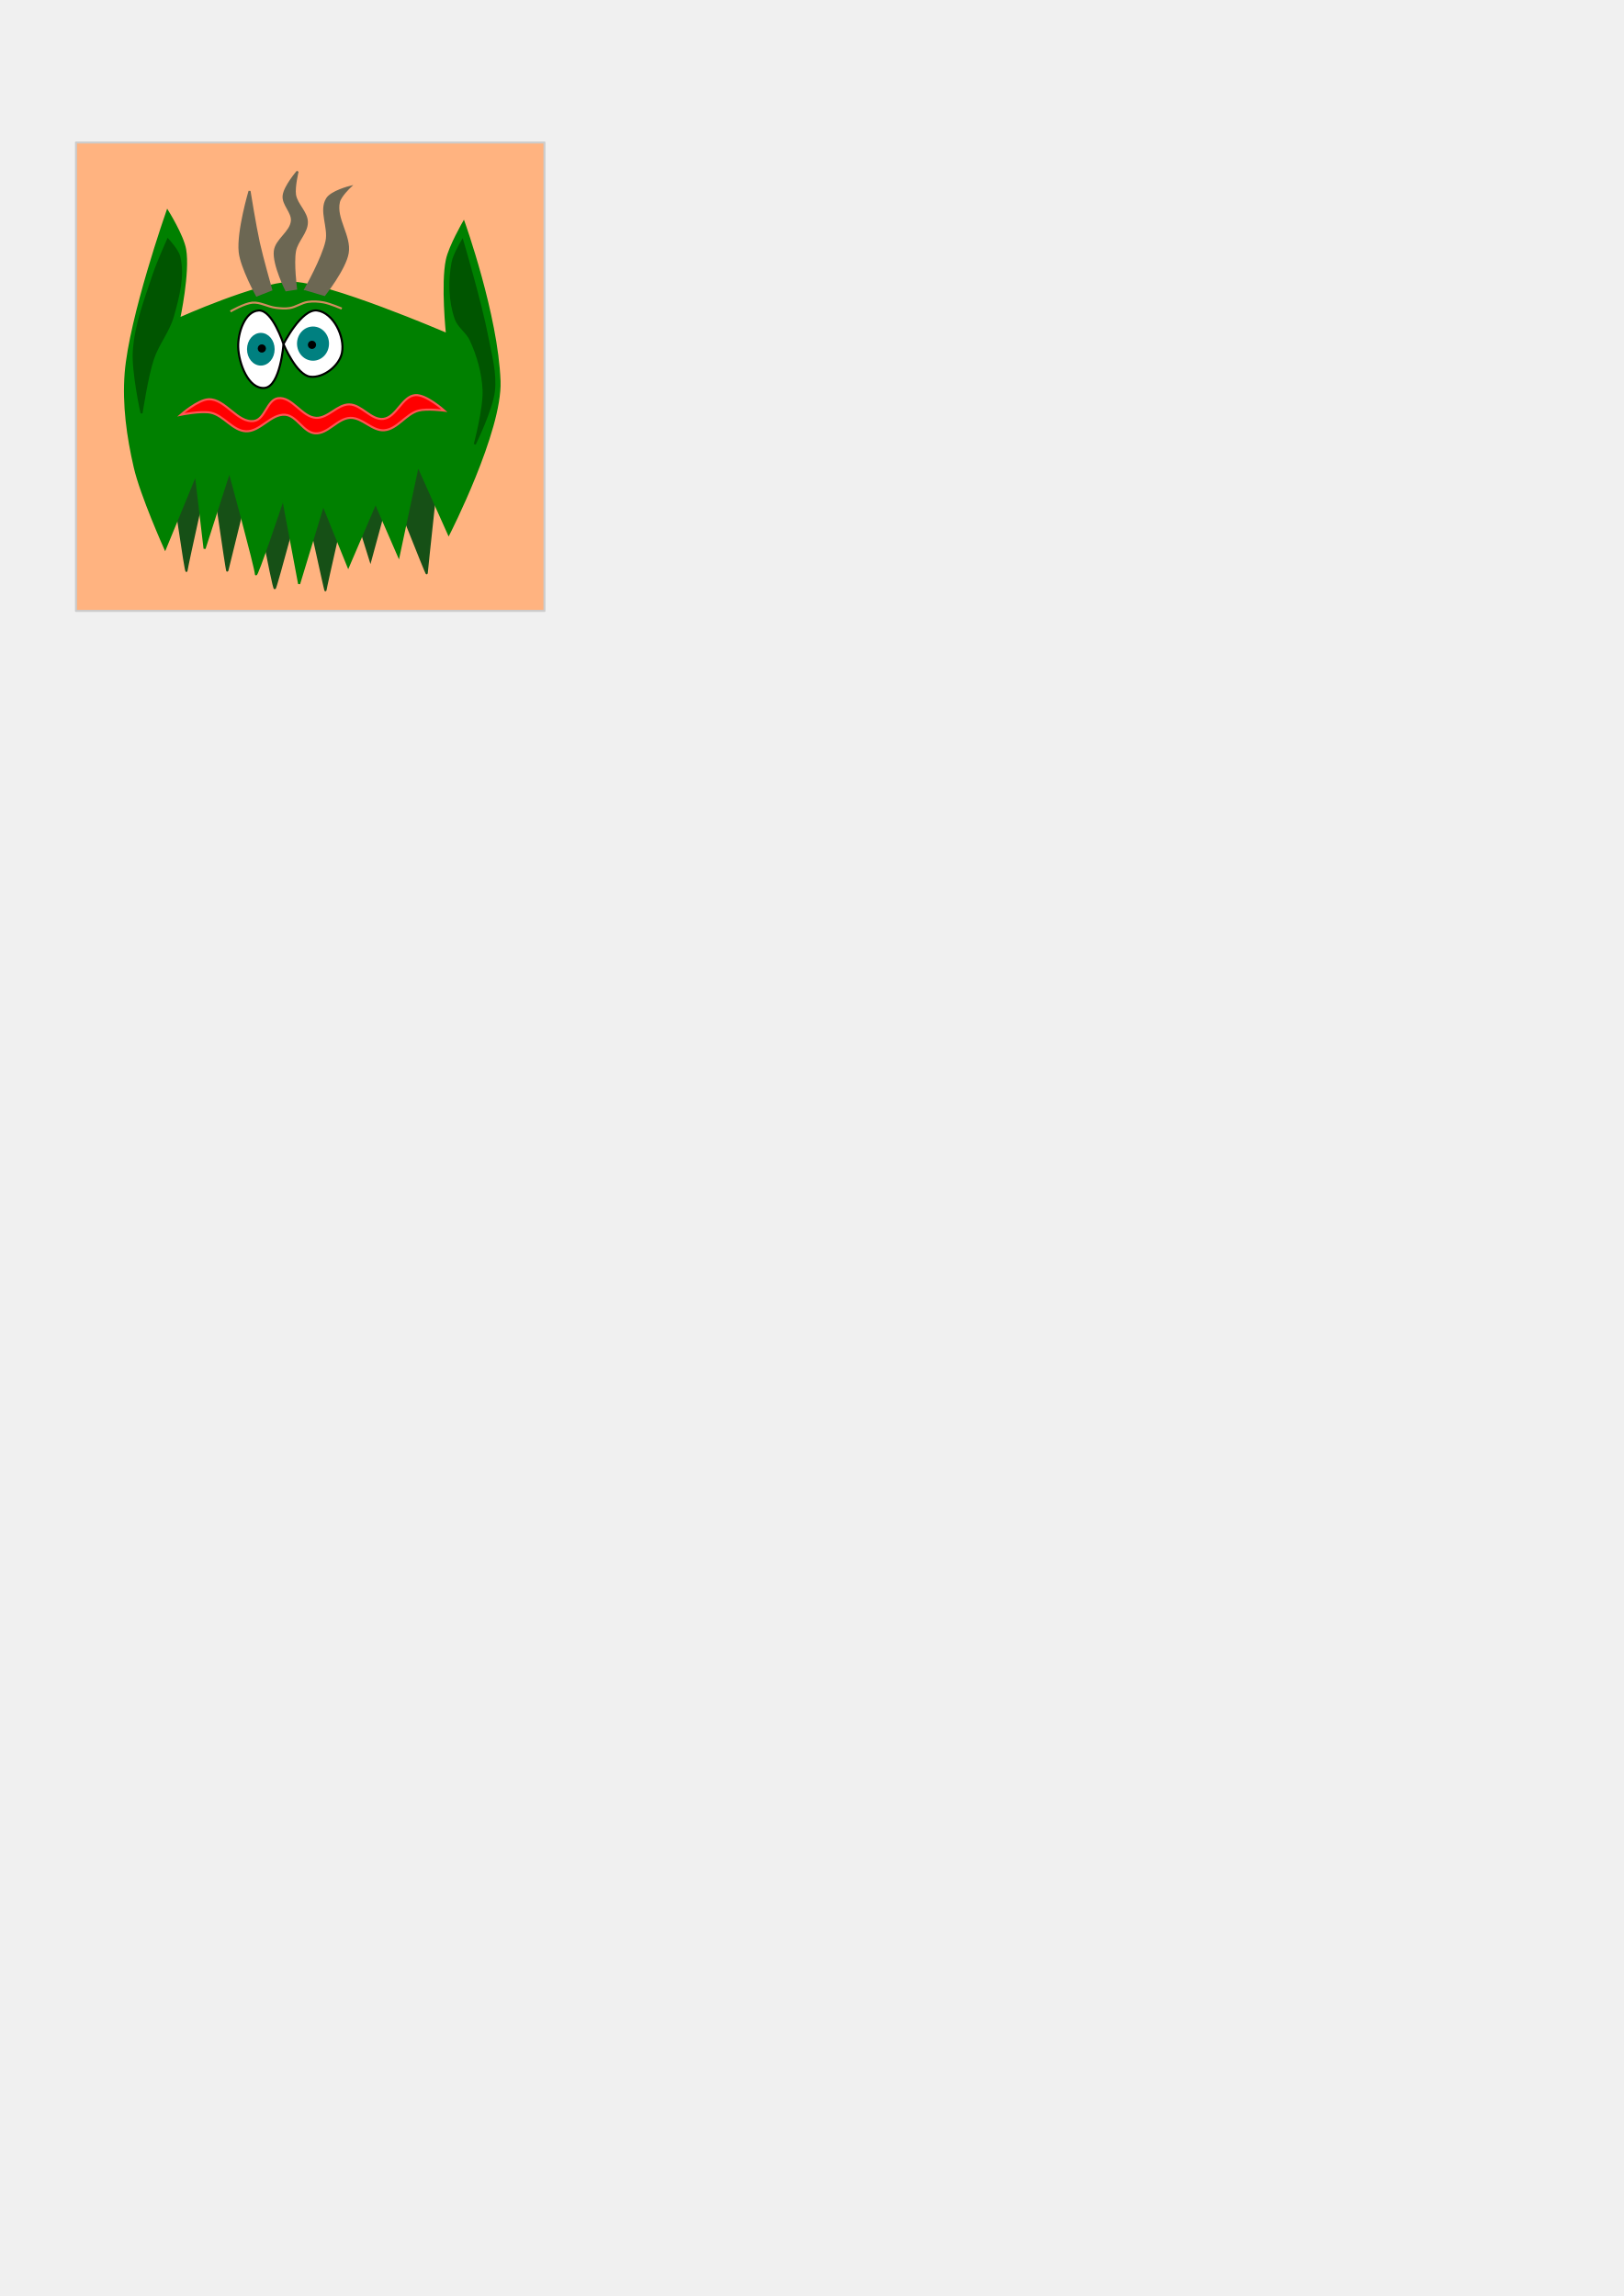
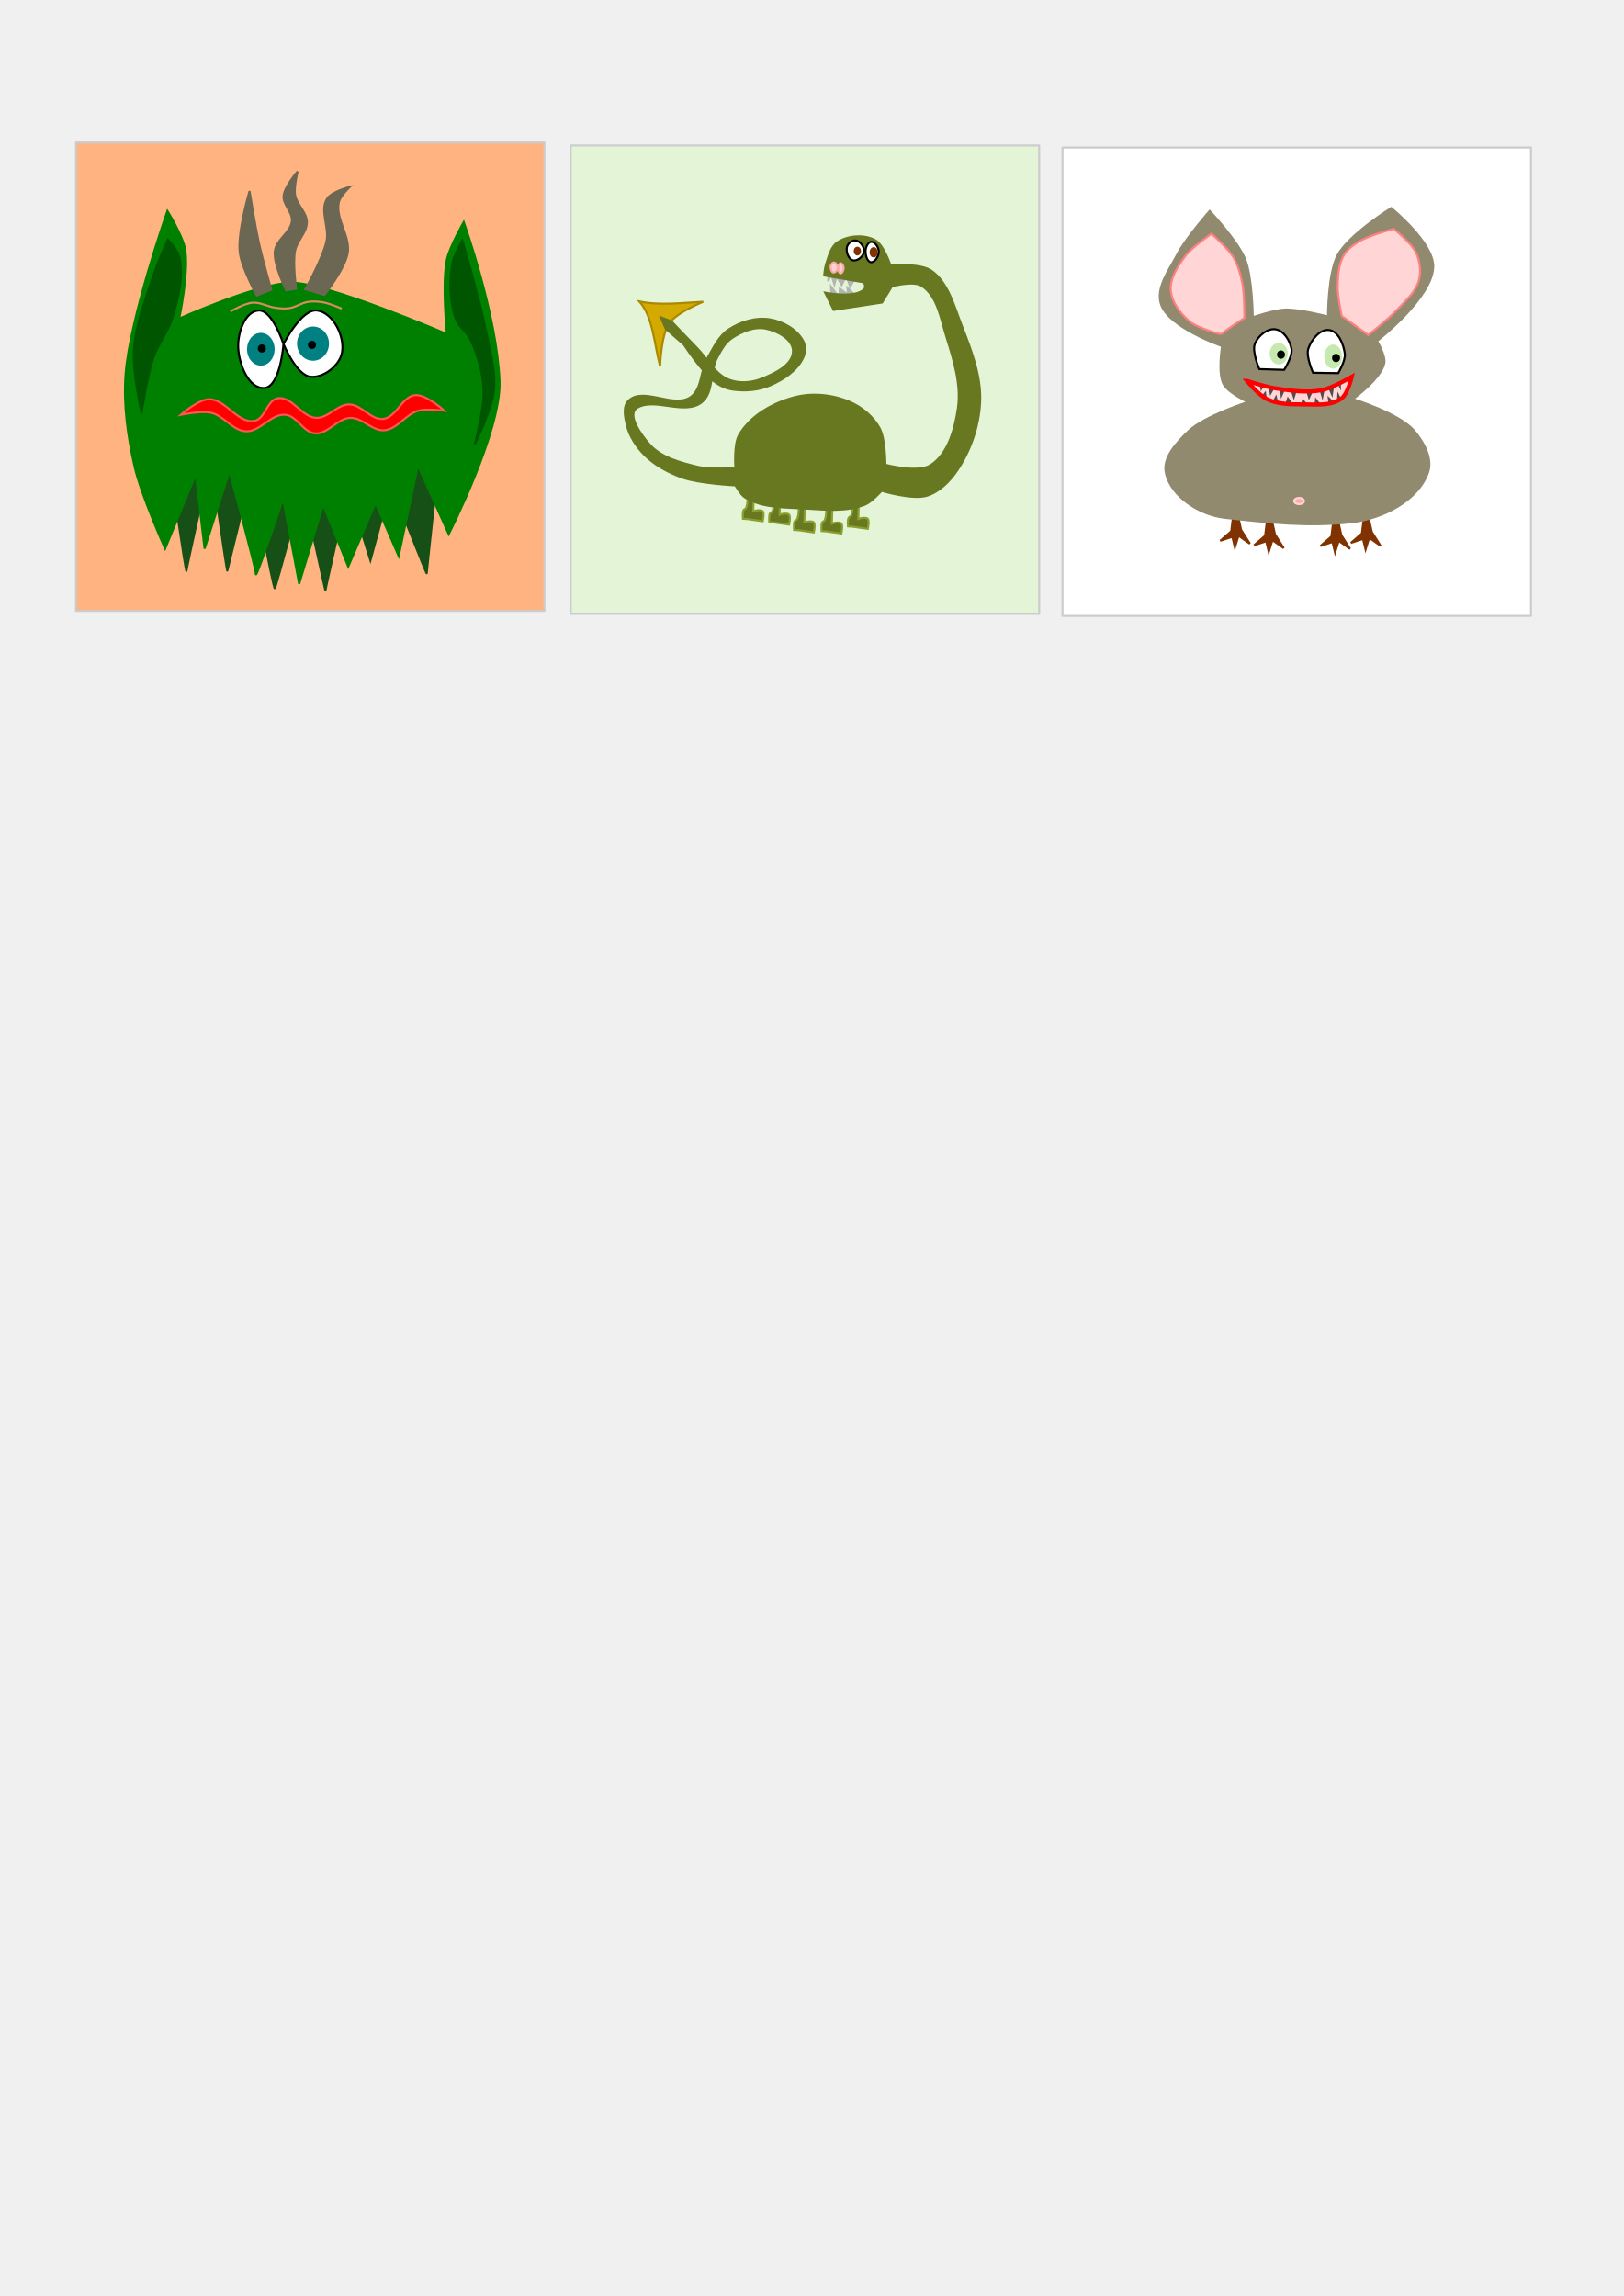
<svg xmlns="http://www.w3.org/2000/svg" width="210mm" height="297mm" viewBox="0 0 210 297" version="1.1" id="svg8">
  <defs id="defs2" />
  <g id="layer1">
+     <rect style="opacity:1;fill:#ffffff;fill-opacity:1;stroke:#cccccc;stroke-width:0.265;stroke-linejoin:round;stroke-miterlimit:4;stroke-dasharray:none;stroke-dashoffset:0;stroke-opacity:1" id="rect10-6" width="60.59" height="60.59" x="137.417" y="19.08" />
+     <path style="fill:#803300;stroke:#803300;stroke-width:0.265px;stroke-linecap:butt;stroke-linejoin:miter;stroke-opacity:1" d="m 159.522,66.455 -0.283,2.268 -1.417,1.228 1.559,-0.52 0.331,1.37 0.472,-1.512 1.465,1.039 -1.134,-1.795 -0.472,-2.126 z" id="path111" />
+     <path style="fill:#803300;stroke:#803300;stroke-width:0.265px;stroke-linecap:butt;stroke-linejoin:miter;stroke-opacity:1" d="m 163.903,67.035 -0.283,2.268 -1.417,1.228 1.559,-0.52 0.331,1.37 0.472,-1.512 1.465,1.039 -1.134,-1.795 -0.472,-2.126 z" id="path111-6" />
+     <path style="fill:#803300;stroke:#803300;stroke-width:0.265px;stroke-linecap:butt;stroke-linejoin:miter;stroke-opacity:1" d="m 172.479,67.129 -0.283,2.268 -1.417,1.228 1.559,-0.52 0.331,1.37 0.472,-1.512 1.465,1.039 -1.134,-1.795 -0.472,-2.126 z" id="path111-2" />
+     <path style="fill:#803300;stroke:#803300;stroke-width:0.265px;stroke-linecap:butt;stroke-linejoin:miter;stroke-opacity:1" d="m 176.424,66.728 -0.283,2.268 -1.417,1.228 1.559,-0.52 0.331,1.37 0.472,-1.512 1.465,1.039 -1.134,-1.795 -0.472,-2.126 z" id="path111-9" />
+     <path style="fill:#918a6f;stroke:#918a6f;stroke-width:0.265px;stroke-linecap:butt;stroke-linejoin:miter;stroke-opacity:1" d="m 158.057,44.769 c 0,0 -6.863,-2.372 -7.89,-5.386 -0.737,-2.164 1.075,-4.49 2.126,-6.52 1.066,-2.058 4.158,-5.575 4.158,-5.575 0,0 3.62,3.843 4.583,6.237 0.943,2.343 0.992,7.512 0.992,7.512 0,0 2.734,-0.939 4.158,-0.992 1.881,-0.07 5.575,0.898 5.575,0.898 0,0 -0.028,-5.625 1.276,-7.985 1.479,-2.677 6.898,-6.048 6.898,-6.048 0,0 5.47,4.457 5.433,7.56 -0.047,4.025 -7.276,9.638 -7.276,9.638 0,0 1.147,1.892 0.945,2.882 -0.411,2.012 -4.063,4.63 -4.063,4.63 0,0 5.956,1.824 7.89,4.063 1.24,1.436 2.456,3.591 1.843,5.386 -1.269,3.712 -5.93,6.031 -9.827,6.473 -5.625,0.638 -10.838,0.056 -16.489,-0.567 -3.172,-0.35 -6.941,-2.691 -7.607,-5.811 -0.426,-1.999 1.454,-3.972 2.929,-5.386 2.064,-1.979 7.701,-3.78 7.701,-3.78 0,0 -2.552,-1.161 -3.166,-2.315 -0.77,-1.447 -0.189,-4.914 -0.189,-4.914 z" id="path109" />
+     <path style="fill:#ffd5d5;stroke:#ff0000;stroke-width:0.265;stroke-linecap:butt;stroke-linejoin:miter;stroke-opacity:1" d="m 161.302,49.257 c 0,0 2.43,0.761 3.685,0.945 1.965,0.288 4.001,0.601 5.953,0.236 1.401,-0.262 3.921,-1.701 3.921,-1.701 0,0 -0.506,2.139 -1.323,2.74 -1.372,1.01 -3.352,0.752 -5.055,0.756 -1.543,0.004 -3.184,-0.01 -4.583,-0.661 -1.052,-0.489 -2.599,-2.315 -2.599,-2.315 z" id="path144-1" />
+     <rect style="opacity:1;fill:#e3f4d7;fill-opacity:1;stroke:#cccccc;stroke-width:0.265;stroke-linejoin:round;stroke-miterlimit:4;stroke-dasharray:none;stroke-dashoffset:0;stroke-opacity:1" id="rect10-3" width="60.59" height="60.59" x="73.807" y="18.813" />
+     <path style="fill:#d4aa00;stroke:#aa8800;stroke-width:0.265px;stroke-linecap:butt;stroke-linejoin:miter;stroke-opacity:1" d="m 86.557,41.819 c -1.084,1.56 -1.181,5.575 -1.181,5.575 -0.778,-2.91 -0.898,-6.404 -2.693,-8.41 2.664,0.57 5.487,0.183 8.268,0.047 0,0 -3.404,1.363 -4.394,2.788 z" id="path107" />
+     <path style="fill:#677821;stroke:#89a02c;stroke-width:0.265px;stroke-linecap:butt;stroke-linejoin:miter;stroke-opacity:1" d="m 96.699,63.602 0.792,0.184 -0.072,2.35 c 0,0 0.502,-0.16 0.756,-0.138 0.174,0.015 0.401,0.003 0.504,0.184 0.19,0.336 -0.036,1.244 -0.036,1.244 l -1.908,-0.276 -0.648,-0.046 c 0,0 -0.075,-0.787 0.072,-1.106 0.066,-0.143 0.255,-0.135 0.324,-0.276 0.294,-0.605 0.216,-2.119 0.216,-2.119 z" id="path39" />
+     <path style="fill:#677821;stroke:#89a02c;stroke-width:0.265px;stroke-linecap:butt;stroke-linejoin:miter;stroke-opacity:1" d="m 100.106,64.039 0.792,0.184 -0.072,2.35 c 0,0 0.502,-0.16 0.756,-0.138 0.174,0.015 0.401,0.003 0.504,0.184 0.19,0.336 -0.036,1.244 -0.036,1.244 l -1.908,-0.276 -0.648,-0.046 c 0,0 -0.075,-0.787 0.072,-1.106 0.066,-0.143 0.255,-0.135 0.324,-0.276 0.294,-0.605 0.216,-2.119 0.216,-2.119 z" id="path39-3" />
+     <path style="fill:#677821;stroke:#89a02c;stroke-width:0.265px;stroke-linecap:butt;stroke-linejoin:miter;stroke-opacity:1" d="m 103.306,65.047 0.792,0.184 -0.072,2.35 c 0,0 0.502,-0.16 0.756,-0.138 0.174,0.015 0.401,0.003 0.504,0.184 0.19,0.336 -0.036,1.244 -0.036,1.244 l -1.908,-0.276 -0.648,-0.046 c 0,0 -0.075,-0.787 0.072,-1.106 0.066,-0.143 0.255,-0.135 0.324,-0.276 0.294,-0.605 0.216,-2.119 0.216,-2.119 z" id="path39-6" />
+     <path style="fill:#677821;stroke:#89a02c;stroke-width:0.265px;stroke-linecap:butt;stroke-linejoin:miter;stroke-opacity:1" d="m 106.869,65.191 0.792,0.184 -0.072,2.35 c 0,0 0.502,-0.16 0.756,-0.138 0.174,0.015 0.401,0.003 0.504,0.184 0.19,0.336 -0.036,1.244 -0.036,1.244 l -1.908,-0.276 -0.648,-0.046 c 0,0 -0.075,-0.787 0.072,-1.106 0.066,-0.143 0.255,-0.135 0.324,-0.276 0.294,-0.605 0.216,-2.119 0.216,-2.119 z" id="path39-7" />
+     <path style="fill:#677821;stroke:#89a02c;stroke-width:0.265px;stroke-linecap:butt;stroke-linejoin:miter;stroke-opacity:1" d="m 110.287,64.587 0.792,0.184 -0.072,2.35 c 0,0 0.502,-0.16 0.756,-0.138 0.174,0.015 0.401,0.003 0.504,0.184 0.19,0.336 -0.036,1.244 -0.036,1.244 l -1.908,-0.276 -0.648,-0.046 c 0,0 -0.075,-0.787 0.072,-1.106 0.066,-0.143 0.255,-0.135 0.324,-0.276 0.294,-0.605 0.216,-2.119 0.216,-2.119 z" id="path39-5" />
+     <path style="fill:#b3b3b3;stroke:#b3b3b3;stroke-width:0.265px;stroke-linecap:butt;stroke-linejoin:miter;stroke-opacity:1" d="m 107.534,38.559 -0.047,-1.465 1.087,1.417 0.047,-1.181 1.039,0.803 -0.047,-0.898 1.039,1.039 z" id="path103" />
+     <path style="fill:#b3b3b3;stroke:#b3b3b3;stroke-width:0.265px;stroke-linecap:butt;stroke-linejoin:miter;stroke-opacity:1" d="m 107.109,36.385 0.095,-1.37 3.496,0.803 -0.756,1.228 -0.472,-1.417 -0.614,1.228 -0.661,-1.134 -0.283,1.039 -0.425,-1.37 z" id="path105" />
    <rect style="opacity:1;fill:#ffb380;fill-opacity:1;stroke:#cccccc;stroke-width:0.265;stroke-linejoin:round;stroke-miterlimit:4;stroke-dasharray:none;stroke-dashoffset:0;stroke-opacity:1" id="rect10" width="60.59" height="60.59" x="9.827" y="18.432" />
    <path style="fill:#165016;stroke:#165016;stroke-width:0.265px;stroke-linecap:butt;stroke-linejoin:miter;stroke-opacity:1" d="m 22.25,61.736 c 0,0 1.804,12.762 1.871,12.094 0.067,-0.668 3.14,-14.366 3.14,-14.366 0,0 2.071,14.633 2.138,14.366 0.067,-0.267 3.14,-12.762 3.14,-12.762 0,0 2.806,15.301 3.007,15.034 0.2,-0.267 3.608,-13.029 3.608,-13.029 0,0 2.94,13.564 2.94,13.297 0,-0.267 2.94,-13.096 2.94,-13.096 l 2.873,9.221 2.673,-9.822 c 0,0 4.61,11.76 4.61,11.493 0,-0.267 1.67,-15.635 1.67,-15.635 L 41.16,58.462 25.725,57.192 Z" id="path57" />
    <flowRoot xml:space="preserve" id="flowRoot12" style="line-height:1.25;letter-spacing:0px;word-spacing:0px;opacity:1;vector-effect:none;fill:#000000;fill-opacity:1;stroke:none;stroke-width:1;stroke-linecap:butt;stroke-linejoin:miter;stroke-miterlimit:4;stroke-dasharray:none;stroke-dashoffset:0;stroke-opacity:1" transform="scale(0.2645833)">
      <flowRegion id="flowRegion14">
        <rect id="rect16" width="180.714" height="30.714" x="16.429" y="13.948" />
      </flowRegion>
      <flowPara id="flowPara18">monsters.svg</flowPara>
    </flowRoot>
    <path style="fill:#008000;stroke:#008000;stroke-width:0.265px;stroke-linecap:butt;stroke-linejoin:miter;stroke-opacity:1" d="m 17.425,60.429 c -0.913,-3.961 -1.487,-8.085 -1.172,-12.137 0.561,-7.205 5.398,-20.997 5.398,-20.997 0,0 1.979,3.17 2.293,4.966 0.516,2.95 -0.772,8.951 -0.772,8.951 0,0 10.072,-4.519 14.436,-4.637 4.482,-0.121 20.201,6.641 20.201,6.641 0,0 -0.678,-6.482 -0.01,-9.617 0.37,-1.738 2.177,-4.866 2.177,-4.866 0,0 4.322,12.041 4.629,20.582 0.232,6.46 -6.573,19.779 -6.573,19.779 l -3.982,-8.896 -2.489,11.735 -2.991,-6.882 -3.531,8.237 -3.24,-8.002 -3.112,10.242 -2.069,-11.021 c 0,0 -3.522,10.518 -3.522,9.763 0,-0.756 -3.425,-13.315 -3.425,-13.315 l -3.213,10.016 -1.134,-9.638 -3.969,9.638 c 0,0 -3.088,-6.887 -3.931,-10.541 z" id="path20" />
    <ellipse style="opacity:1;fill:none;fill-opacity:1;stroke:#cccccc;stroke-width:0.265;stroke-linejoin:round;stroke-miterlimit:4;stroke-dasharray:none;stroke-dashoffset:0;stroke-opacity:1" id="path22" cx="-69.458" cy="26.81" rx="30.427" ry="29.86" />
    <path style="fill:#ffffff;stroke:#000000;stroke-width:0.265px;stroke-linecap:butt;stroke-linejoin:miter;stroke-opacity:1" d="m 30.805,44.89 c -0.055,-1.804 0.844,-4.611 2.646,-4.725 1.798,-0.113 3.213,4.347 3.213,4.347 0,0 -0.404,5.503 -2.457,5.67 -2.09,0.17 -3.338,-3.196 -3.402,-5.292 z" id="path24" />
    <path style="fill:#ffffff;stroke:#000000;stroke-width:0.265px;stroke-linecap:butt;stroke-linejoin:miter;stroke-opacity:1" d="m 36.664,44.512 c 0,0 2.314,-4.607 4.347,-4.347 2.1,0.269 3.63,3.404 3.213,5.481 -0.337,1.676 -2.404,3.285 -4.101,3.081 -1.804,-0.217 -3.458,-4.214 -3.458,-4.214" id="path26" />
    <ellipse style="opacity:1;fill:#008080;fill-opacity:1;stroke:#008080;stroke-width:0.265;stroke-linejoin:round;stroke-miterlimit:4;stroke-dasharray:none;stroke-dashoffset:0;stroke-opacity:1" id="path28" cx="33.734" cy="45.175" rx="1.654" ry="1.984" />
    <ellipse style="opacity:1;fill:#008080;fill-opacity:1;stroke:#008080;stroke-width:0.265;stroke-linejoin:round;stroke-miterlimit:4;stroke-dasharray:none;stroke-dashoffset:0;stroke-opacity:1" id="path28-3" cx="40.483" cy="44.449" rx="1.937" ry="2.079" />
    <path style="fill:#ff0000;stroke:#ff5555;stroke-width:0.265px;stroke-linecap:butt;stroke-linejoin:miter;stroke-opacity:1" d="m 23.386,53.651 c 0,0 2.233,-1.962 3.608,-2.005 2.171,-0.067 3.736,3.15 5.88,2.806 1.4,-0.224 1.671,-2.736 3.074,-2.94 1.833,-0.267 3.094,2.457 4.944,2.539 1.537,0.068 2.738,-1.749 4.276,-1.737 1.597,0.012 2.824,2.06 4.41,1.871 1.707,-0.203 2.428,-2.948 4.143,-3.074 1.411,-0.104 3.742,2.005 3.742,2.005 0,0 -2.265,-0.288 -3.341,0 -1.639,0.438 -2.72,2.392 -4.41,2.539 -1.558,0.136 -2.847,-1.656 -4.41,-1.604 -1.654,0.055 -2.892,2.12 -4.544,2.005 -1.517,-0.106 -2.36,-2.286 -3.875,-2.405 -1.831,-0.144 -3.243,2.219 -5.078,2.138 -1.712,-0.076 -2.867,-2.05 -4.544,-2.405 -1.267,-0.269 -3.875,0.267 -3.875,0.267 z" id="path45" />
    <path style="fill:#005500;stroke:#005500;stroke-width:0.265px;stroke-linecap:butt;stroke-linejoin:miter;stroke-opacity:1" d="m 21.716,31 c 0,0 1.259,1.347 1.47,2.205 0.614,2.497 -0.126,5.194 -0.815,7.672 -0.548,1.97 -1.947,3.618 -2.593,5.558 -0.755,2.267 -1.47,7.016 -1.47,7.016 0,0 -1.177,-5.33 -1.002,-8.018 0.224,-3.445 1.516,-6.747 2.606,-10.023 0.502,-1.507 1.804,-4.41 1.804,-4.41 z" id="path47" />
    <path style="fill:#005500;stroke:#005500;stroke-width:0.265px;stroke-linecap:butt;stroke-linejoin:miter;stroke-opacity:1" d="m 58.532,33.94 c 0.189,-1.009 1.27,-2.806 1.27,-2.806 0,0 2.412,8.179 3.207,12.361 0.444,2.337 1.133,4.719 0.869,7.083 -0.271,2.422 -2.472,6.882 -2.472,6.882 0,0 1.245,-4.649 1.136,-7.016 -0.102,-2.229 -0.732,-4.457 -1.67,-6.481 -0.47,-1.015 -1.57,-1.683 -1.938,-2.74 -0.8,-2.296 -0.848,-4.893 -0.401,-7.283 z" id="path49" />
    <path style="fill:#6c6753;stroke:#6c6753;stroke-width:0.265px;stroke-linecap:butt;stroke-linejoin:miter;stroke-opacity:1" d="m 33.208,38.216 c 0,0 -1.99,-3.614 -2.205,-5.613 -0.285,-2.647 1.27,-7.884 1.27,-7.884 0,0 0.713,4.472 1.203,6.682 0.453,2.046 1.604,6.08 1.604,6.08 z" id="path51" />
    <path style="fill:#6c6753;stroke:#6c6753;stroke-width:0.265px;stroke-linecap:butt;stroke-linejoin:miter;stroke-opacity:1" d="m 37.017,37.548 c 0,0 -1.677,-3.328 -1.47,-5.078 0.175,-1.476 2.055,-2.397 2.205,-3.875 0.116,-1.142 -1.187,-2.132 -1.069,-3.274 0.124,-1.201 1.804,-3.14 1.804,-3.14 0,0 -0.484,2.01 -0.334,3.007 0.192,1.272 1.524,2.255 1.537,3.541 0.013,1.348 -1.294,2.415 -1.537,3.742 -0.293,1.6 0.134,4.878 0.134,4.878 z" id="path53" />
    <path style="fill:#6c6753;stroke:#6c6753;stroke-width:0.265px;stroke-linecap:butt;stroke-linejoin:miter;stroke-opacity:1" d="m 39.489,37.414 2.472,0.735 c 0,0 2.661,-3.378 3.007,-5.412 0.375,-2.206 -1.642,-4.436 -1.136,-6.615 0.181,-0.777 1.403,-1.938 1.403,-1.938 0,0 -2.361,0.594 -2.94,1.537 -0.956,1.556 0.321,3.694 -0.067,5.479 -0.48,2.212 -2.74,6.214 -2.74,6.214 z" id="path55" />
    <circle style="opacity:1;fill:#000000;fill-opacity:1;stroke:#000000;stroke-width:0.265;stroke-linejoin:round;stroke-miterlimit:4;stroke-dasharray:none;stroke-dashoffset:0;stroke-opacity:1" id="path59" cx="33.865" cy="45.078" r="0.401" />
    <circle style="opacity:1;fill:#000000;fill-opacity:1;stroke:#000000;stroke-width:0.265;stroke-linejoin:round;stroke-miterlimit:4;stroke-dasharray:none;stroke-dashoffset:0;stroke-opacity:1" id="path59-6" cx="40.349" cy="44.606" r="0.401" />
    <path style="fill:none;stroke:#d38d5f;stroke-width:0.265px;stroke-linecap:butt;stroke-linejoin:miter;stroke-opacity:1" d="m 29.801,40.288 c 0,0 1.824,-1.052 2.84,-1.136 1.034,-0.085 2.01,0.546 3.04,0.668 0.586,0.069 1.187,0.124 1.771,0.033 0.825,-0.128 1.546,-0.68 2.372,-0.802 0.672,-0.099 1.369,-0.056 2.038,0.067 0.811,0.149 2.339,0.802 2.339,0.802" id="path76" />
    <path style="fill:#22241c;stroke:#22241c;stroke-width:0.265px;stroke-linecap:butt;stroke-linejoin:miter;stroke-opacity:1" d="m -13.528,30.176 c 0,0 -0.381,-0.983 -0.745,-1.229 -0.471,-0.318 -1.608,-0.145 -1.608,-0.145 0,0 0.335,0.318 0.53,0.41 0.254,0.119 0.573,-0.006 0.804,0.169 0.374,0.283 0.785,1.301 0.785,1.301 z" id="path78" />
    <path style="fill:#22241c;stroke:#22241c;stroke-width:0.265px;stroke-linecap:butt;stroke-linejoin:miter;stroke-opacity:1" d="m -12.757,28.171 c 0,0 -0.376,-1.138 -0.872,-1.426 -0.222,-0.129 -0.527,-0.103 -0.78,-0.043 -0.313,0.074 -0.826,0.475 -0.826,0.475 0,0 0.61,-0.095 0.918,-0.108 0.206,-0.009 0.449,-0.088 0.62,0.022 0.427,0.274 0.62,1.34 0.62,1.34 z" id="path80" />
    <path style="fill:#22241c;stroke:#22241c;stroke-width:0.265px;stroke-linecap:butt;stroke-linejoin:miter;stroke-opacity:1" d="m -11.859,29.024 0.353,0.424 c 0,0 0.3,-0.643 0.561,-0.824 0.192,-0.133 0.445,-0.199 0.664,-0.141 0.169,0.045 0.415,0.353 0.415,0.353 0,0 -0.011,-0.634 -0.208,-0.8 -0.288,-0.244 -0.755,-0.176 -1.08,0 -0.338,0.183 -0.706,0.989 -0.706,0.989 z" id="path82" />
    <path style="fill:#22280b;stroke:#22241c;stroke-width:0.265px;stroke-linecap:butt;stroke-linejoin:miter;stroke-opacity:1" d="m -15.119,38.52 c 0,0 -0.347,-0.678 -0.608,-0.81 -0.345,-0.176 -0.773,-0.139 -1.097,0.107 -0.106,0.08 -0.222,0.405 -0.222,0.405 0,0 0.205,-0.102 0.311,-0.128 0.273,-0.066 0.57,-0.202 0.83,-0.064 0.262,0.139 0.608,0.831 0.608,0.831 z" id="path84" />
    <path style="fill:#22280b;stroke:#22241c;stroke-width:0.265px;stroke-linecap:butt;stroke-linejoin:miter;stroke-opacity:1" d="m -14.139,36.999 c 0,0 -0.287,-1.222 -0.831,-1.534 -0.331,-0.19 -0.807,-0.129 -1.19,-0.039 -0.377,0.088 -0.988,0.544 -0.988,0.544 0,0 0.721,-0.238 1.1,-0.252 0.266,-0.01 0.573,-0.021 0.786,0.117 0.519,0.337 0.853,1.515 0.853,1.515 z" id="path86" />
    <path style="fill:#22280b;stroke:#22241c;stroke-width:0.265px;stroke-linecap:butt;stroke-linejoin:miter;stroke-opacity:1" d="m -13.315,38.029 -0.127,-0.429 c 0,0 0.56,-0.759 0.951,-0.97 0.294,-0.158 0.659,-0.29 0.972,-0.18 0.241,0.084 0.528,0.587 0.528,0.587 0,0 -0.419,-0.148 -0.634,-0.135 -0.236,0.013 -0.469,0.105 -0.676,0.226 -0.386,0.225 -1.014,0.903 -1.014,0.903 z" id="path88" />
    <path style="fill:#22280b;stroke:#22241c;stroke-width:0.265px;stroke-linecap:butt;stroke-linejoin:miter;stroke-opacity:1" d="m -12.728,40.065 c 0,0 0.636,-0.548 0.991,-0.639 0.213,-0.055 0.459,-0.097 0.646,0.064 0.134,0.115 0.258,0.576 0.258,0.576 0,0 0.109,-0.831 -0.065,-1.087 -0.245,-0.362 -0.693,-0.216 -1.034,-0.128 -0.342,0.088 -0.947,0.639 -0.947,0.639 z" id="path90" />
+     <path style="fill:#677821;stroke:#677821;stroke-width:0.265px;stroke-linecap:butt;stroke-linejoin:miter;stroke-opacity:1" d="m 86.103,42.515 -0.645,-1.478 1.376,0.525 c 0,0 2.181,2.302 3.292,3.434 1.363,1.387 2.331,3.393 4.138,4.111 1.306,0.519 2.907,0.41 4.214,-0.106 1.694,-0.667 4.118,-1.804 4.085,-3.624 -0.028,-1.5 -2.007,-2.551 -3.475,-2.861 -1.512,-0.32 -3.189,0.374 -4.464,1.246 -0.861,0.589 -1.386,1.584 -1.876,2.505 -0.959,1.803 -0.397,4.536 -2.012,5.786 -2.197,1.701 -6.066,-0.647 -8.306,0.678 -1.444,0.855 0.474,3.524 1.591,4.776 1.507,1.689 3.969,2.331 6.158,2.861 1.605,0.388 4.938,0.191 4.938,0.191 0,0 -0.244,-3.09 0.488,-4.324 1.483,-2.5 4.343,-4.1 7.072,-4.832 2.329,-0.625 4.968,-0.378 7.194,0.572 1.575,0.672 3.063,1.889 3.902,3.434 0.751,1.383 0.732,4.705 0.732,4.705 0,0 4.188,1.124 5.853,0.064 2.249,-1.433 3.144,-4.658 3.536,-7.376 0.441,-3.06 -0.54,-6.215 -1.463,-9.156 -0.743,-2.369 -1.186,-5.387 -3.231,-6.676 -1.096,-0.691 -3.841,0.064 -3.841,0.064 l -1.28,2.098 -6.263,0.954 -1.097,-2.225 c 0,0 4.004,0.8 5.104,-0.509 0.178,-0.212 -0.061,-0.827 -0.061,-0.827 l -5.165,-0.89 c 0,0 0.085,-0.994 0.244,-1.462 0.347,-1.023 0.613,-2.281 1.524,-2.861 1.351,-0.861 3.383,-1.002 4.8,-0.254 1.141,0.602 2.012,3.306 2.012,3.306 0,0 3.772,-0.37 5.243,0.636 2.201,1.505 2.972,4.579 3.963,7.121 1.223,3.138 2.524,6.471 2.378,9.856 -0.136,3.141 -1.242,6.338 -2.987,8.902 -0.963,1.414 -2.306,2.756 -3.902,3.243 -1.883,0.574 -5.853,-0.636 -5.853,-0.636 0,0 -1.284,1.438 -2.134,1.78 -2.431,0.979 -5.201,0.659 -7.804,0.509 -2.595,-0.15 -5.429,-0.046 -7.682,-1.399 -0.575,-0.345 -1.28,-1.59 -1.28,-1.59 0,0 -4.696,-0.231 -6.889,-1.017 -1.773,-0.636 -3.54,-1.581 -4.877,-2.925 -1.052,-1.057 -1.935,-2.396 -2.282,-3.846 -0.244,-1.023 -0.537,-2.406 0.209,-3.148 1.907,-1.898 5.856,1.053 8.056,-0.495 1.472,-1.035 1.241,-3.397 2.134,-4.96 0.768,-1.345 1.458,-2.887 2.743,-3.751 1.53,-1.028 3.547,-1.634 5.365,-1.335 1.667,0.274 3.436,1.263 4.268,2.734 0.355,0.628 0.354,1.503 0.061,2.162 -0.76,1.705 -2.557,2.878 -4.268,3.624 -1.482,0.646 -3.215,0.792 -4.816,0.572 -0.827,-0.113 -1.644,-0.459 -2.317,-0.954 -1.696,-1.246 -4.039,-4.852 -4.039,-4.852 z" id="path37" />
+     <path style="fill:#ffffff;stroke:#000000;stroke-width:0.265px;stroke-linecap:butt;stroke-linejoin:miter;stroke-opacity:1" d="m 110.715,31.114 c -0.456,-0.086 -1.051,0.335 -1.177,0.85 -0.148,0.61 0.206,1.533 0.735,1.699 0.564,0.177 1.382,-0.437 1.471,-1.104 0.082,-0.616 -0.497,-1.344 -1.029,-1.444 z" id="path74" />
+     <path style="fill:#ffffff;stroke:#000000;stroke-width:0.265px;stroke-linecap:butt;stroke-linejoin:miter;stroke-opacity:1" d="m 111.96,32.301 c 0.048,-0.439 0.352,-1.015 0.735,-1.019 0.487,-0.005 0.957,0.712 0.956,1.274 -0.001,0.602 -0.513,1.442 -1.029,1.359 -0.51,-0.082 -0.727,-1.023 -0.662,-1.614 z" id="path77" />
+     <ellipse style="opacity:1;fill:#803300;fill-opacity:1;stroke:#803300;stroke-width:0.265;stroke-linejoin:round;stroke-miterlimit:4;stroke-dasharray:none;stroke-dashoffset:0;stroke-opacity:1" id="path79" cx="110.889" cy="32.479" rx="0.342" ry="0.442" />
+     <ellipse style="opacity:1;fill:#803300;fill-opacity:1;stroke:#803300;stroke-width:0.265;stroke-linejoin:round;stroke-miterlimit:4;stroke-dasharray:none;stroke-dashoffset:0;stroke-opacity:1" id="path81" cx="112.998" cy="32.637" rx="0.399" ry="0.537" />
+     <path style="fill:#ffd5d5;stroke:#ffaaaa;stroke-width:0.265px;stroke-linecap:butt;stroke-linejoin:miter;stroke-opacity:1" d="m 107.915,33.966 c -0.186,-0.043 -0.428,0.167 -0.479,0.422 -0.06,0.303 0.084,0.762 0.3,0.844 0.23,0.088 0.563,-0.217 0.599,-0.549 0.034,-0.306 -0.202,-0.668 -0.42,-0.718 z" id="path74-3" />
+     <path style="fill:#ffd5d5;stroke:#ffaaaa;stroke-width:0.265px;stroke-linecap:butt;stroke-linejoin:miter;stroke-opacity:1" d="m 108.422,34.556 c 0.02,-0.218 0.144,-0.504 0.3,-0.507 0.198,-0.003 0.39,0.354 0.39,0.633 -4.9e-4,0.299 -0.209,0.717 -0.42,0.675 -0.208,-0.041 -0.296,-0.509 -0.27,-0.802 z" id="path77-5" />
+     <path style="fill:#ffffff;stroke:#000000;stroke-width:0.265px;stroke-linecap:butt;stroke-linejoin:miter;stroke-opacity:1" d="m 162.876,47.746 3.213,0.094 c 0,0 1.109,-1.756 0.945,-2.693 -0.189,-1.081 -0.992,-2.399 -2.079,-2.551 -1.064,-0.149 -2.231,0.851 -2.646,1.843 -0.432,1.032 0.567,3.307 0.567,3.307 z" id="path140" />
+     <path style="fill:#ffffff;stroke:#000000;stroke-width:0.265px;stroke-linecap:butt;stroke-linejoin:miter;stroke-opacity:1" d="m 169.822,48.218 3.26,0.047 c 0,0 0.963,-1.63 0.85,-2.504 -0.157,-1.217 -0.814,-2.914 -2.032,-3.071 -1.195,-0.154 -2.311,1.267 -2.693,2.41 -0.336,1.005 0.614,3.118 0.614,3.118 z" id="path142" />
+     <path style="fill:#4d4d4d;stroke:none;stroke-width:0.265px;stroke-linecap:butt;stroke-linejoin:miter;stroke-opacity:1" d="m 163.184,51.218 0.52,-0.661 0.142,1.063 0.756,0.26 0.472,-0.85 0.213,0.945 0.992,0.118 0.26,-0.803 0.638,0.898 1.087,0.095 0.213,-0.78 0.543,0.732 1.016,-0.024 0.071,-0.827 0.638,0.827 1.063,-0.118 -0.118,-0.898 0.732,0.685 0.496,-0.142 0.071,-1.087 0.378,0.756 -0.803,0.638 -1.606,0.26 -2.386,-0.024 -2.504,-0.095 -1.748,-0.354 z" id="path146" />
+     <path style="fill:#4d4d4d;stroke:none;stroke-width:0.265px;stroke-linecap:butt;stroke-linejoin:miter;stroke-opacity:1" d="m 162.924,49.825 0.142,0.78 0.425,-0.661 0.591,0.142 0.189,1.134 0.543,-0.969 0.756,0.165 0.095,1.181 0.496,-1.087 0.827,0.142 0.354,1.11 0.331,-1.063 1.299,0.024 0.307,1.039 0.52,-1.134 0.898,-0.047 0.354,1.228 0.26,-1.394 0.472,-0.213 0.543,1.228 0.236,-1.583 0.472,-0.118 0.425,0.827 -0.071,-1.11 -1.158,0.709 -1.583,0.236 -2.008,0.071 -2.102,-0.118 -2.362,-0.402 z" id="path968" />
+     <path style="fill:none;stroke:#ff0000;stroke-width:0.529;stroke-linecap:butt;stroke-linejoin:miter;stroke-opacity:1" d="m 161.27,49.269 c 0,0 2.43,0.777 3.685,0.965 1.965,0.294 4.001,0.614 5.953,0.241 1.401,-0.267 3.921,-1.737 3.921,-1.737 0,0 -0.506,2.184 -1.323,2.798 -1.372,1.032 -3.352,0.768 -5.055,0.772 -1.543,0.004 -3.184,-0.01 -4.583,-0.675 -1.052,-0.5 -2.599,-2.364 -2.599,-2.364 z" id="path144" />
+     <path style="fill:#ffd5d5;stroke:#ff8080;stroke-width:0.265px;stroke-linecap:butt;stroke-linejoin:miter;stroke-opacity:1" d="m 157.892,43.281 c 0.118,-0.236 3.047,-2.15 3.047,-2.15 0,0 0.022,-3.083 -0.283,-4.583 -0.236,-1.154 -0.569,-2.325 -1.181,-3.331 -0.707,-1.161 -2.788,-2.977 -2.788,-2.977 0,0 -2.519,1.704 -3.402,2.906 -0.938,1.276 -1.971,2.79 -1.866,4.37 0.103,1.554 1.21,2.995 2.386,4.016 1.095,0.951 4.016,1.677 4.016,1.677" id="path970" />
+     <path style="fill:#ffd5d5;stroke:#ff8080;stroke-width:0.265px;stroke-linecap:butt;stroke-linejoin:miter;stroke-opacity:1" d="m 173.531,40.871 3.425,2.457 c 0,0 2.577,-2.018 3.685,-3.213 1.083,-1.168 2.427,-2.294 2.858,-3.827 0.321,-1.142 0.155,-2.461 -0.331,-3.544 -0.586,-1.306 -2.929,-3.142 -2.929,-3.142 0,0 -3.165,0.829 -4.536,1.677 -0.763,0.472 -1.53,1.056 -1.961,1.843 -0.635,1.16 -0.698,2.576 -0.732,3.898 -0.033,1.295 0.52,3.851 0.52,3.851 z" id="path972" />
+     <ellipse style="opacity:1;fill:#c6e9af;fill-opacity:1;stroke:#c6e9af;stroke-width:0.265;stroke-linejoin:round;stroke-miterlimit:4;stroke-dasharray:none;stroke-dashoffset:0;stroke-opacity:1" id="path974" cx="165.381" cy="45.749" rx="1.039" ry="1.264" />
+     <ellipse style="opacity:1;fill:#c6e9af;fill-opacity:1;stroke:#c6e9af;stroke-width:0.265;stroke-linejoin:round;stroke-miterlimit:4;stroke-dasharray:none;stroke-dashoffset:0;stroke-opacity:1" id="path976" cx="172.42" cy="46.127" rx="1.016" ry="1.429" />
+     <ellipse style="opacity:1;fill:#000000;fill-opacity:1;stroke:#000000;stroke-width:0.265;stroke-linejoin:round;stroke-miterlimit:4;stroke-dasharray:none;stroke-dashoffset:0;stroke-opacity:1" id="path978" cx="165.676" cy="45.868" rx="0.39" ry="0.413" />
+     <ellipse style="opacity:1;fill:#000000;fill-opacity:1;stroke:#000000;stroke-width:0.265;stroke-linejoin:round;stroke-miterlimit:4;stroke-dasharray:none;stroke-dashoffset:0;stroke-opacity:1" id="path978-2" cx="172.798" cy="46.305" rx="0.39" ry="0.413" />
+     <ellipse style="opacity:1;fill:#ffaaaa;fill-opacity:1;stroke:#ffd5d5;stroke-width:0.265;stroke-linejoin:round;stroke-miterlimit:4;stroke-dasharray:none;stroke-dashoffset:0;stroke-opacity:1" id="path995" cx="168.012" cy="64.81" rx="0.635" ry="0.401" />
  </g>
</svg>
